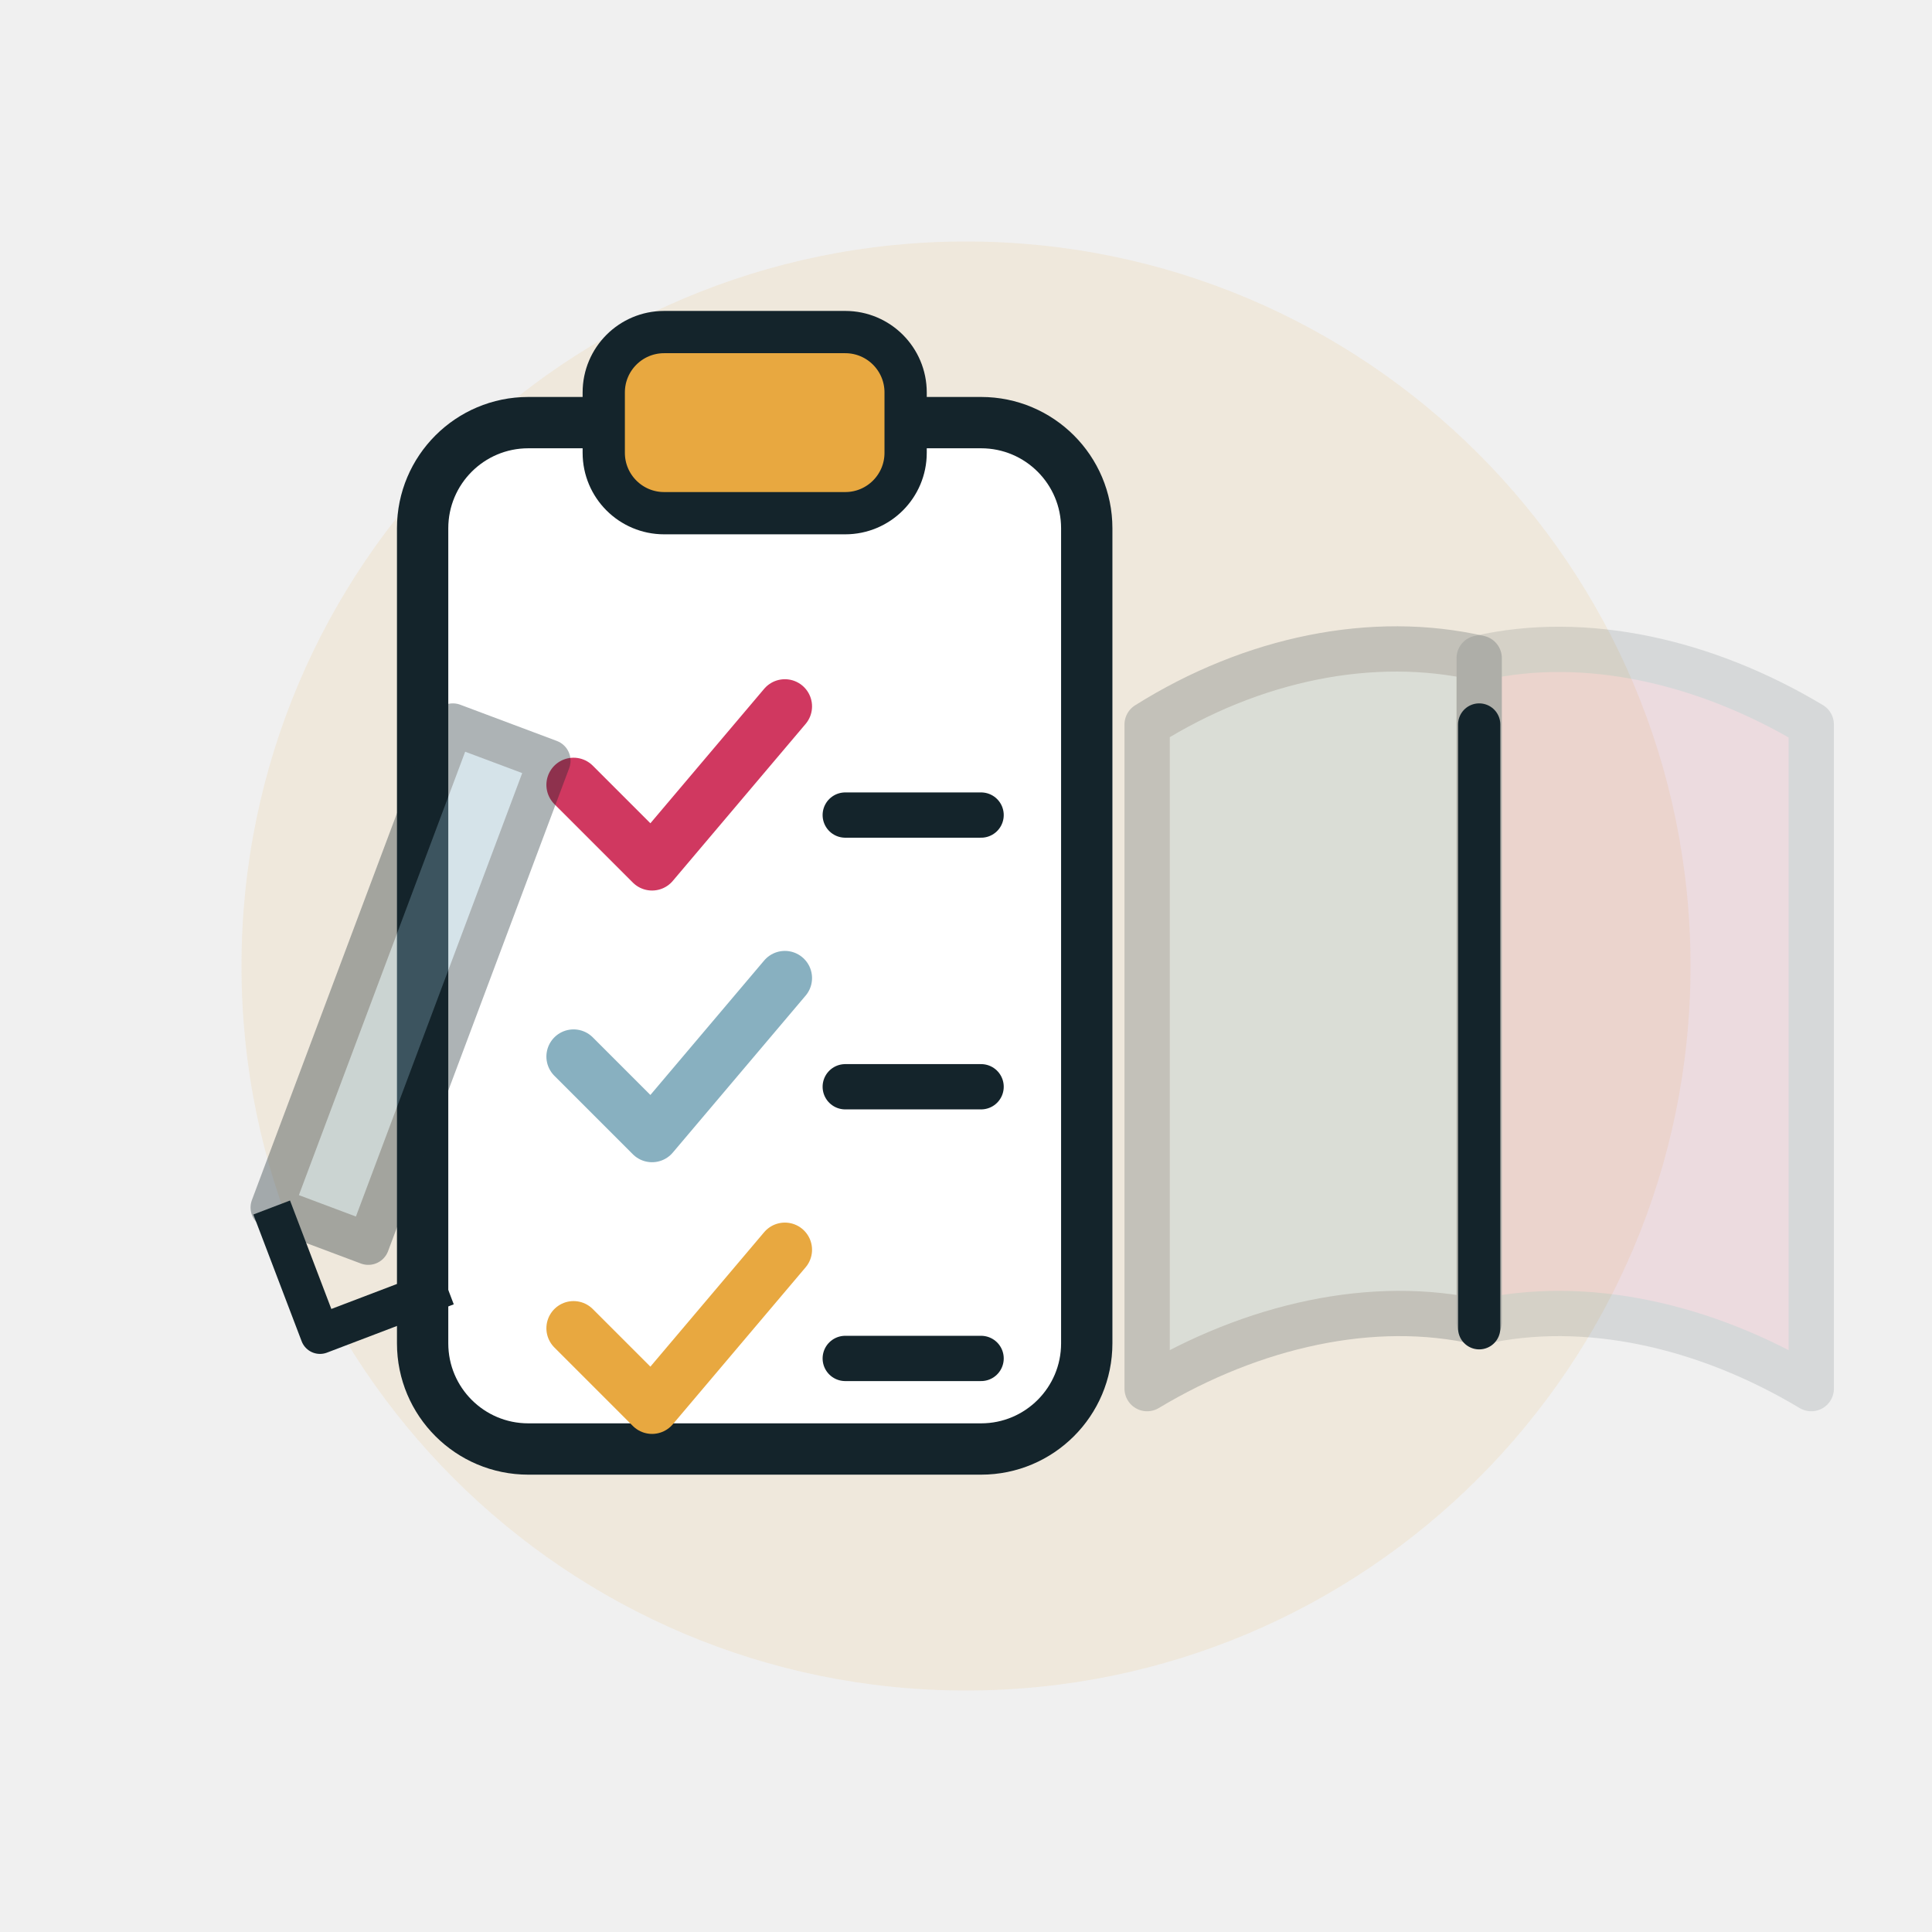
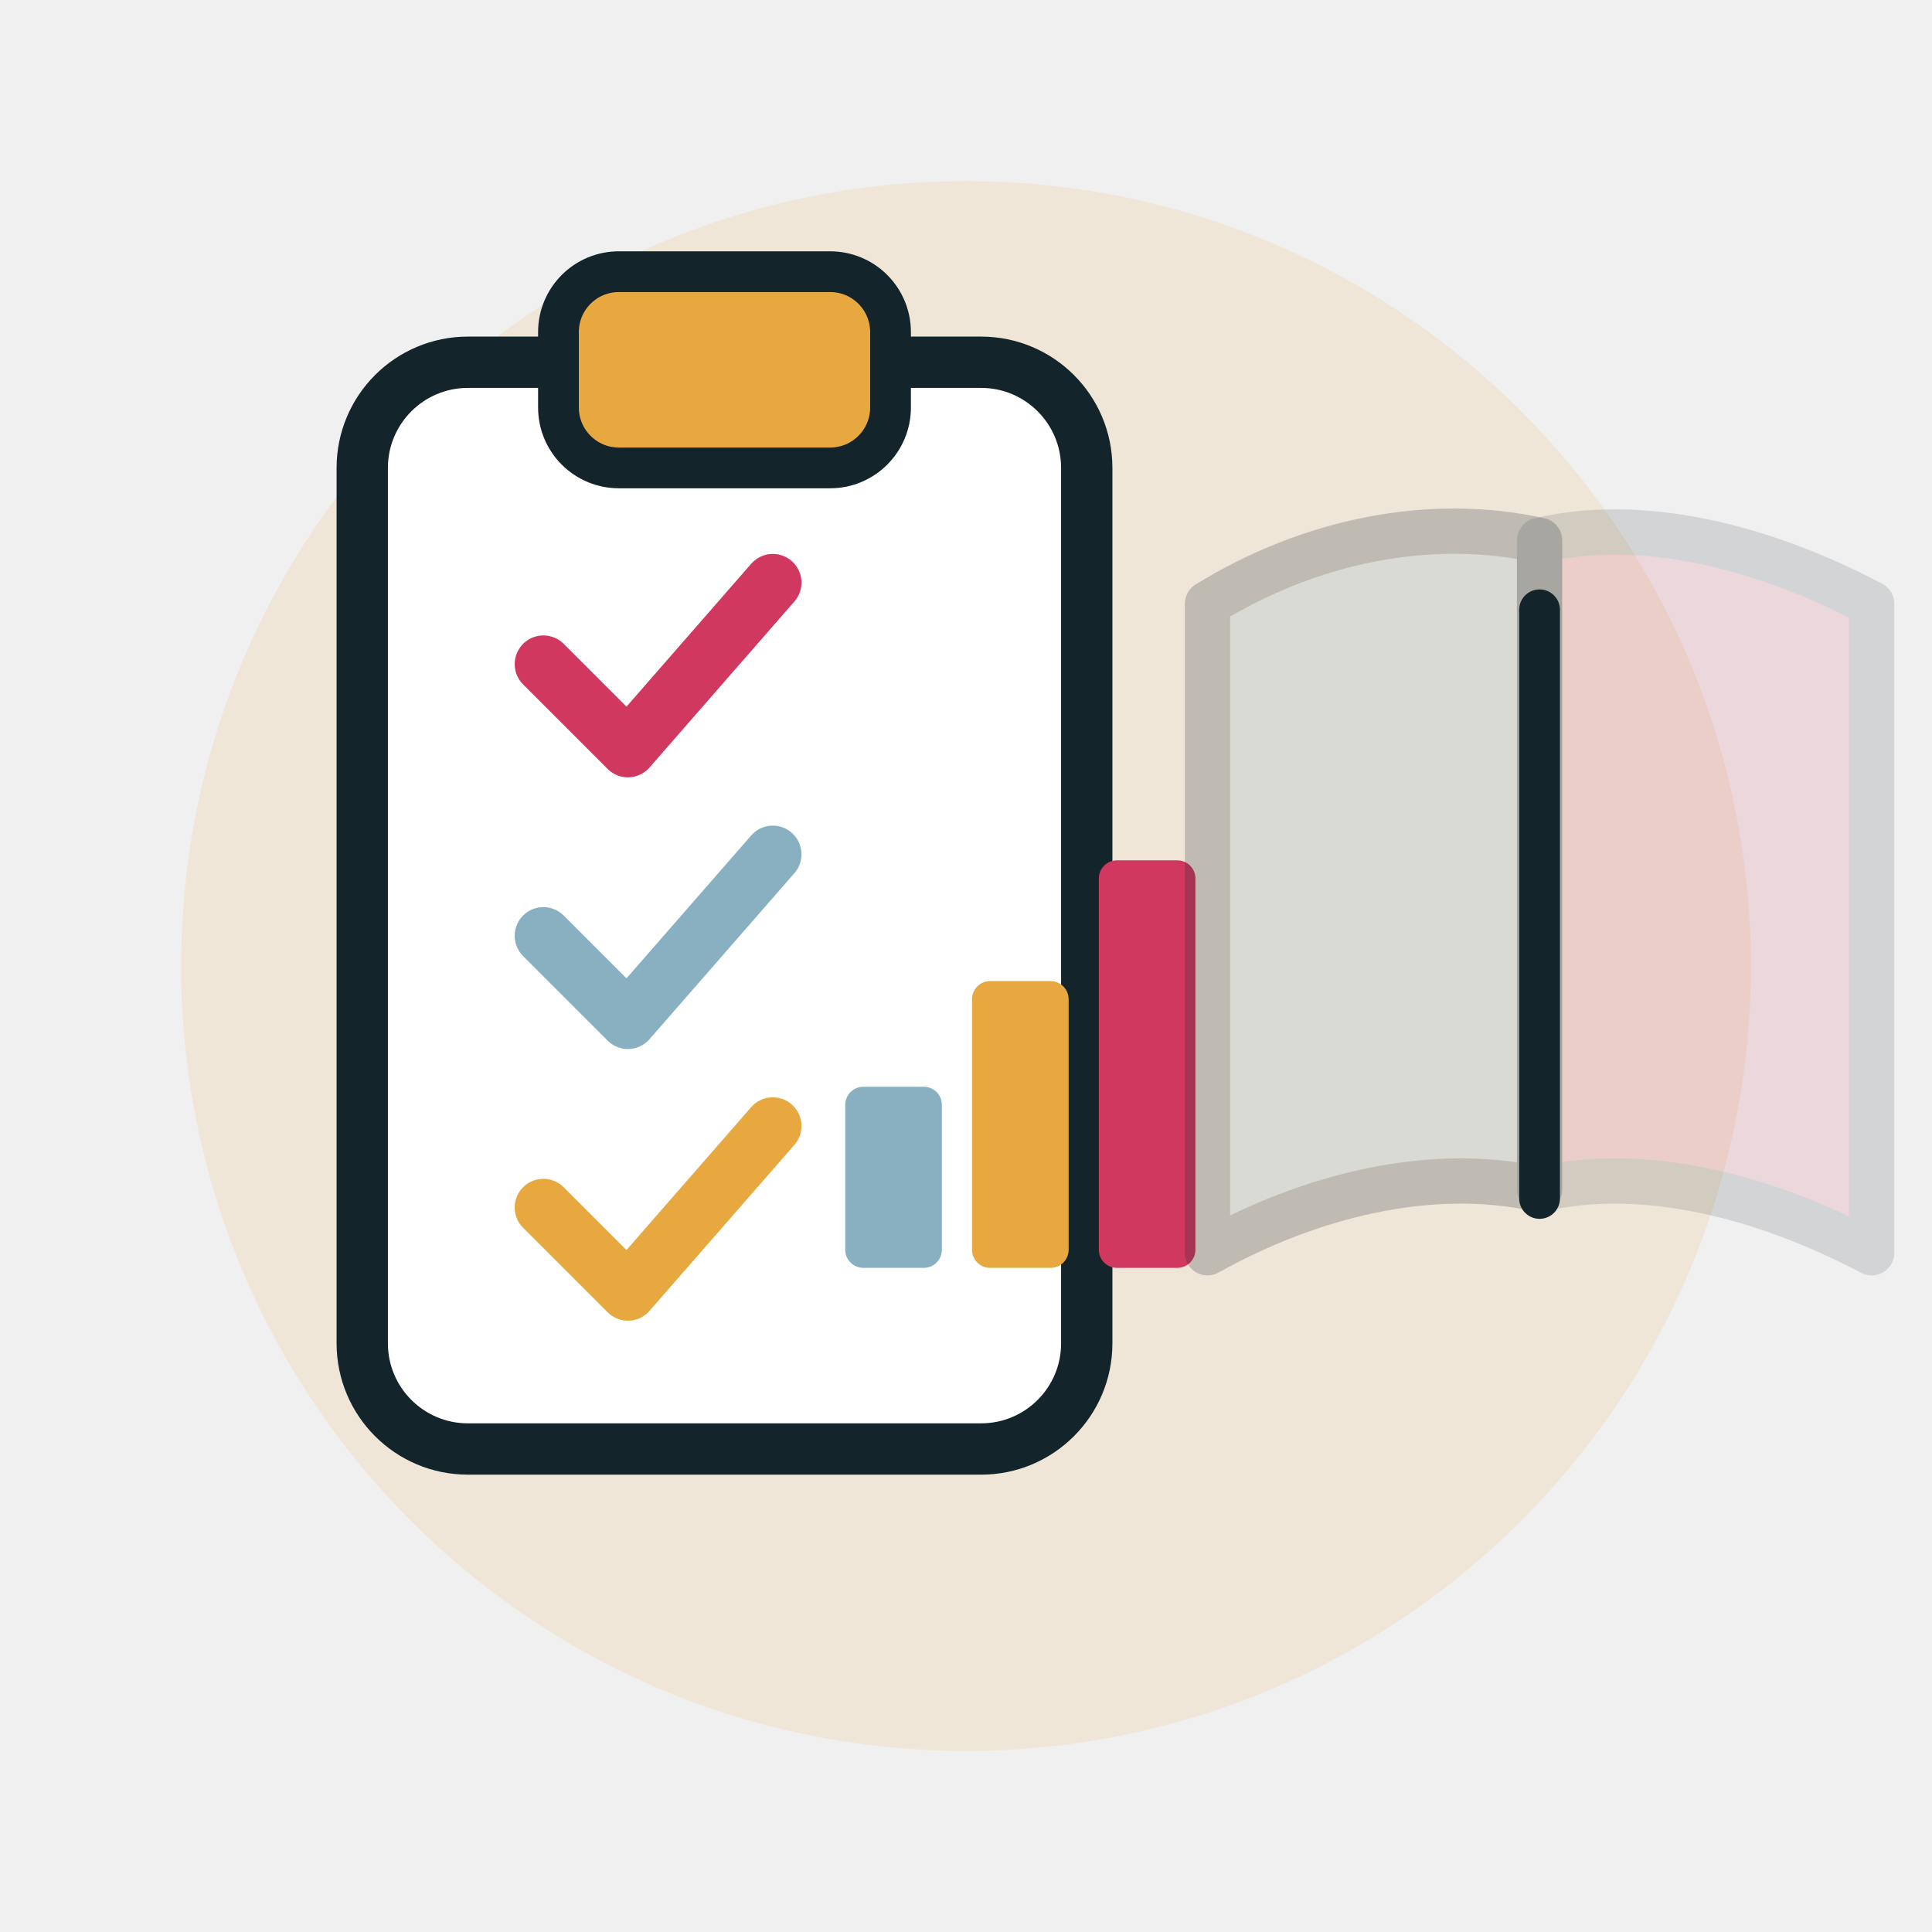
<svg xmlns="http://www.w3.org/2000/svg" viewBox="0 0 64 64" fill="none" aria-hidden="true">
-   <circle cx="32" cy="32" r="24" fill="#E8A840" opacity=".12" />
-   <rect x="14" y="14" width="22" height="34" rx="3.5" fill="#fff" stroke="#14242B" stroke-width="1.7" />
-   <rect x="20" y="11" width="10" height="6" rx="2" fill="#E8A840" stroke="#14242B" stroke-width="1.4" />
-   <path d="M19 26l2.6 2.6 4.4-5.2" stroke="#D03860" stroke-width="1.8" stroke-linecap="round" stroke-linejoin="round" />
-   <path d="M28 27h4.5" stroke="#14242B" stroke-width="1.5" stroke-linecap="round" />
-   <path d="M19 35l2.6 2.6 4.4-5.2" stroke="#88B0C0" stroke-width="1.8" stroke-linecap="round" stroke-linejoin="round" />
-   <path d="M28 36h4.5" stroke="#14242B" stroke-width="1.5" stroke-linecap="round" />
-   <path d="M19 44l2.6 2.6 4.4-5.2" stroke="#E8A840" stroke-width="1.8" stroke-linecap="round" stroke-linejoin="round" />
-   <path d="M28 45h4.5" stroke="#14242B" stroke-width="1.5" stroke-linecap="round" />
-   <path d="M9 40l6-16 3.2 1.2-6 16L9 40z" fill="#88B0C0" opacity=".35" stroke="#14242B" stroke-width="1.4" stroke-linejoin="round" />
-   <path d="M9 40l1.6 4.2 4.2-1.6" stroke="#14242B" stroke-width="1.3" stroke-linejoin="round" />
-   <path d="M38 24c3.5-2.2 7.5-3 11-2.2v22c-3.5-.8-7.5.1-11 2.2V24z" fill="#88B0C0" opacity=".2" stroke="#14242B" stroke-width="1.5" stroke-linejoin="round" />
-   <path d="M49 21.8c3.5-.8 7.5.1 11 2.2v22c-3.5-2.1-7.5-3-11-2.2V21.8z" fill="#D03860" opacity=".12" stroke="#14242B" stroke-width="1.5" stroke-linejoin="round" />
-   <path d="M49 24v20" stroke="#14242B" stroke-width="1.4" stroke-linecap="round" />
+   <circle cx="32" cy="32" r="26" fill="#E8A840" opacity=".14" />
+   <rect x="12" y="12" width="24" height="36" rx="3.5" fill="#fff" stroke="#14242B" stroke-width="1.7" />
+   <rect x="18.5" y="9" width="11" height="6.5" rx="2" fill="#E8A840" stroke="#14242B" stroke-width="1.35" />
+   <path d="M18 22l2.8 2.8 4.8-5.5" stroke="#D03860" stroke-width="1.9" stroke-linecap="round" stroke-linejoin="round" />
+   <path d="M18 31l2.8 2.8 4.8-5.5" stroke="#88B0C0" stroke-width="1.9" stroke-linecap="round" stroke-linejoin="round" />
+   <path d="M18 40l2.8 2.8 4.8-5.5" stroke="#E8A840" stroke-width="1.9" stroke-linecap="round" stroke-linejoin="round" />
+   <rect x="28" y="36" width="3.2" height="6" rx=".6" fill="#88B0C0" />
+   <rect x="32.2" y="32.5" width="3.2" height="9.5" rx=".6" fill="#E8A840" />
+   <rect x="36.4" y="28.5" width="3.2" height="13.5" rx=".6" fill="#D03860" />
+   <path d="M40 20c3.4-2.1 7.4-2.9 11-2.1v21.5c-3.6-.8-7.6.2-11 2.1V20z" fill="#88B0C0" opacity=".22" stroke="#14242B" stroke-width="1.5" stroke-linejoin="round" />
+   <path d="M51 17.9c3.4-.8 7.4.2 11 2.1v21.5c-3.6-1.9-7.6-2.9-11-2.1V17.9z" fill="#D03860" opacity=".14" stroke="#14242B" stroke-width="1.5" stroke-linejoin="round" />
+   <path d="M51 20.2v19.5" stroke="#14242B" stroke-width="1.35" stroke-linecap="round" />
</svg>
